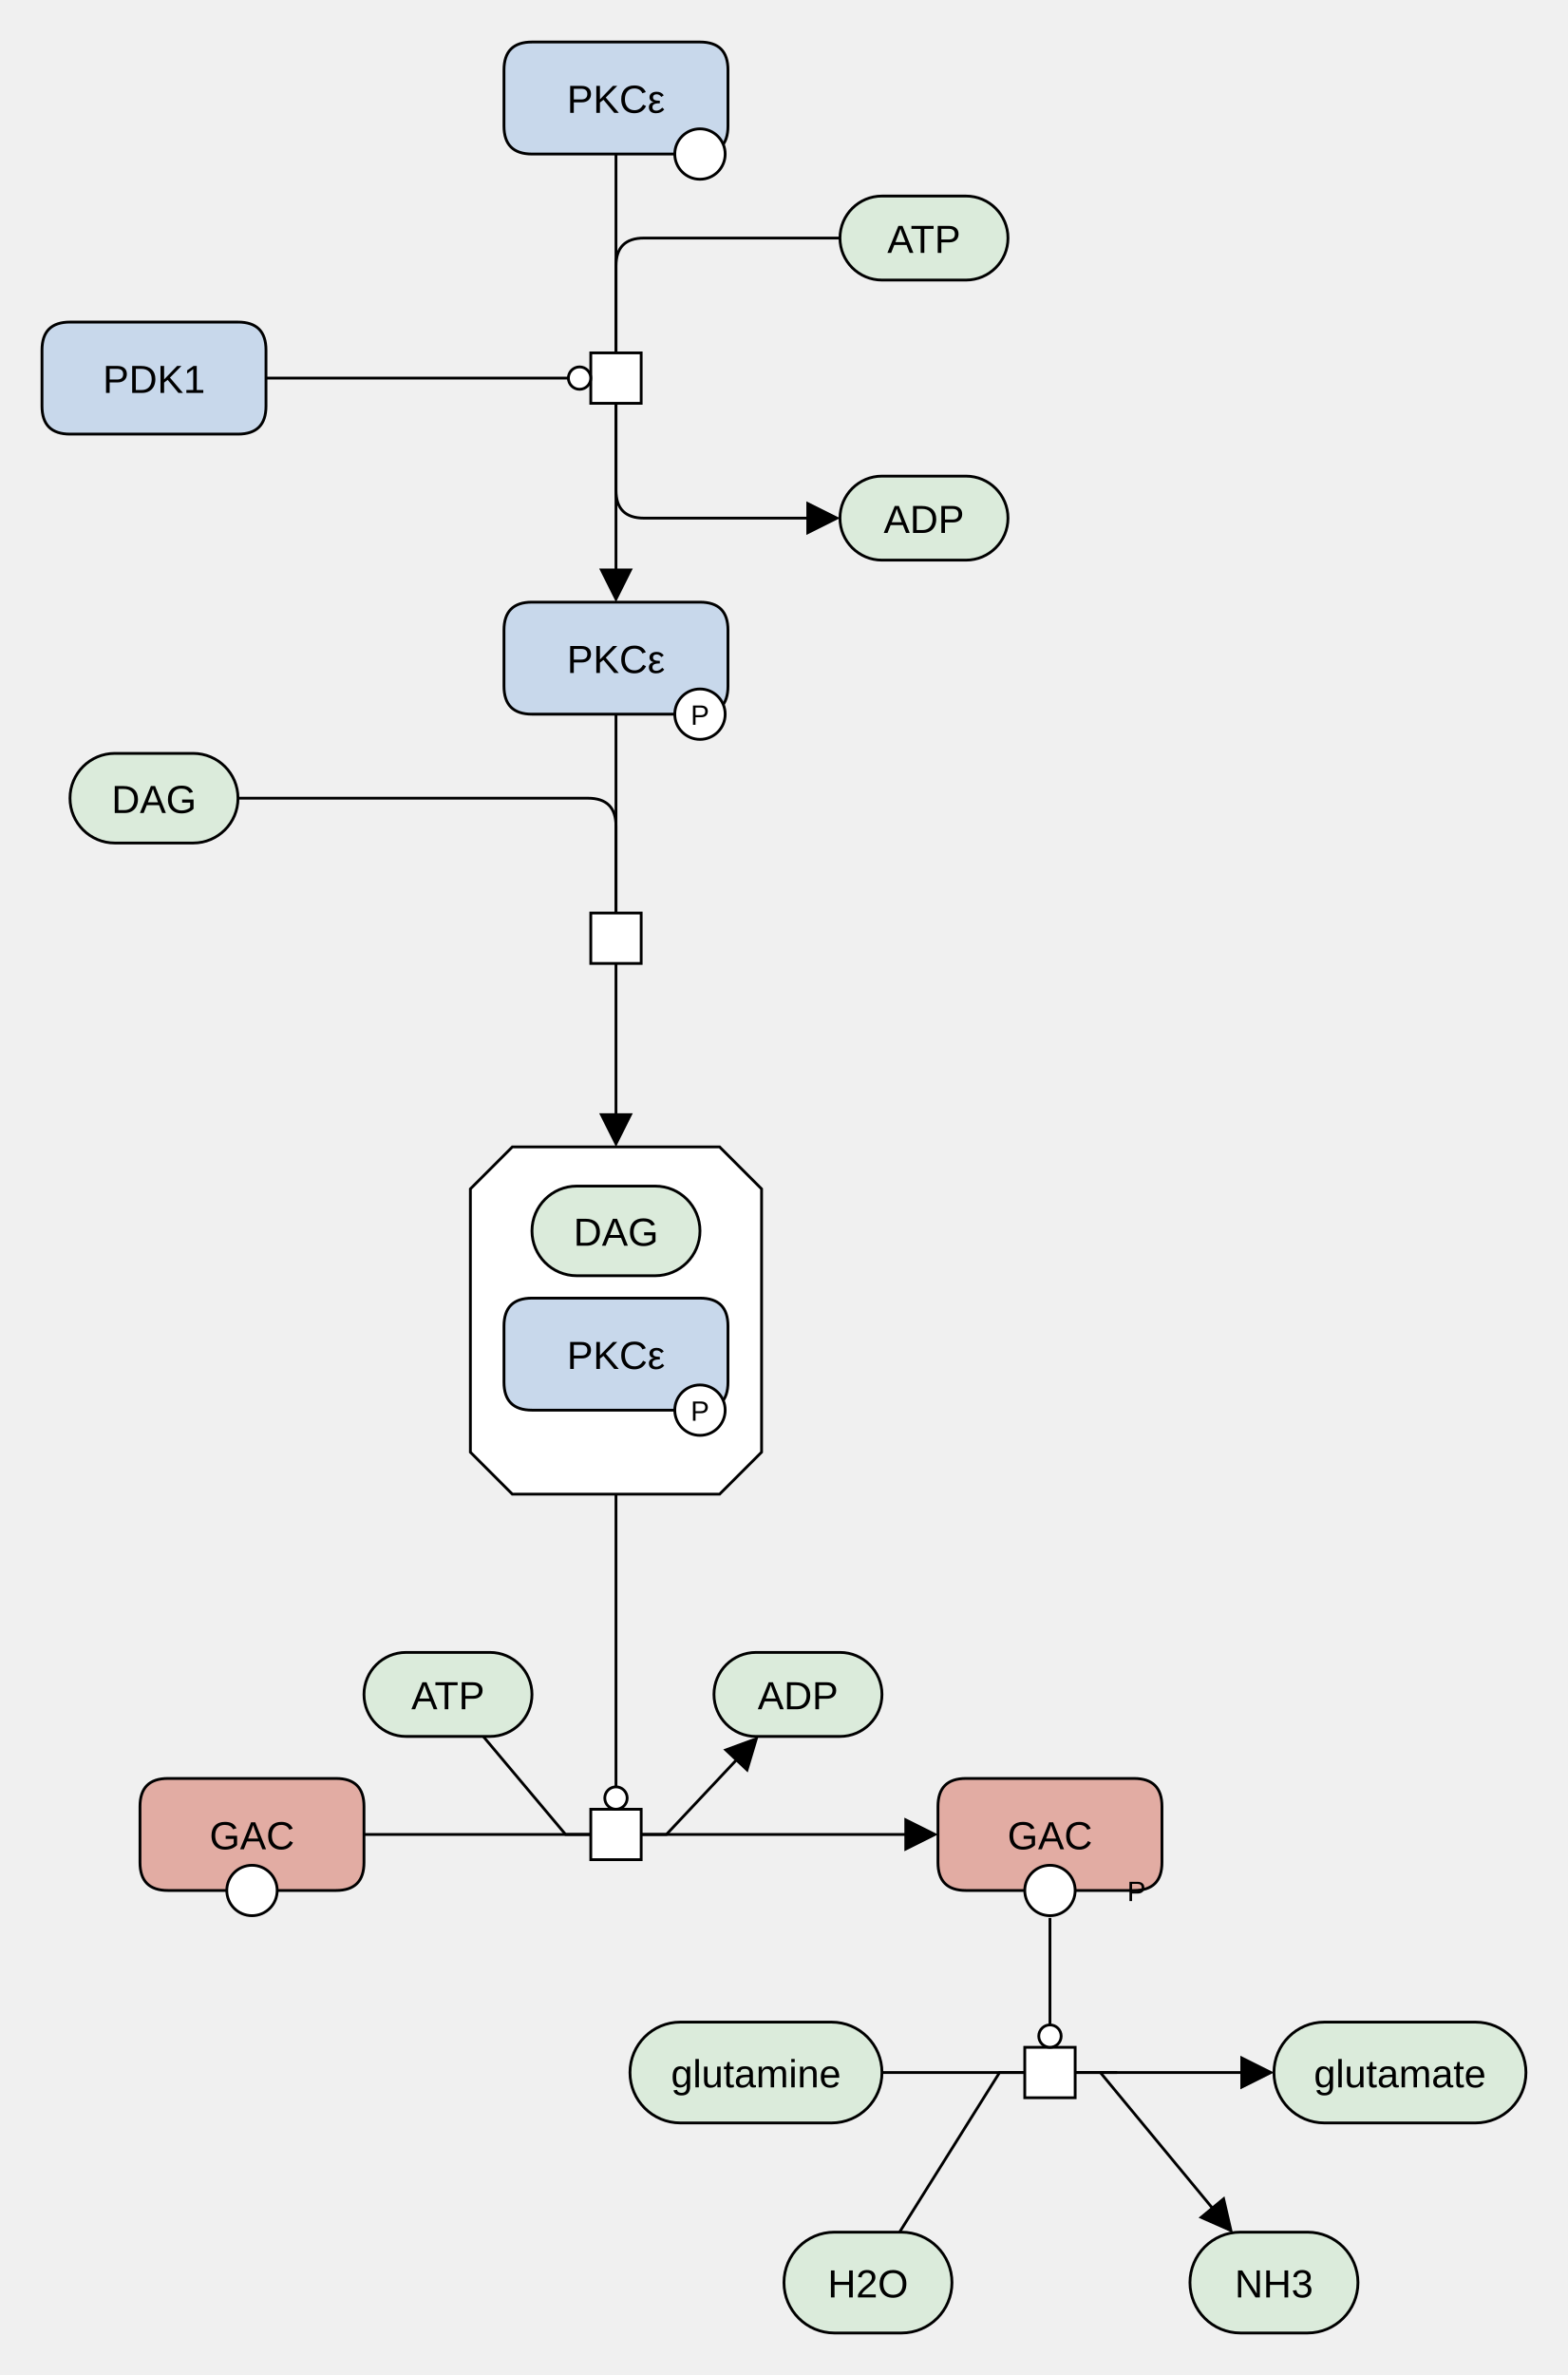
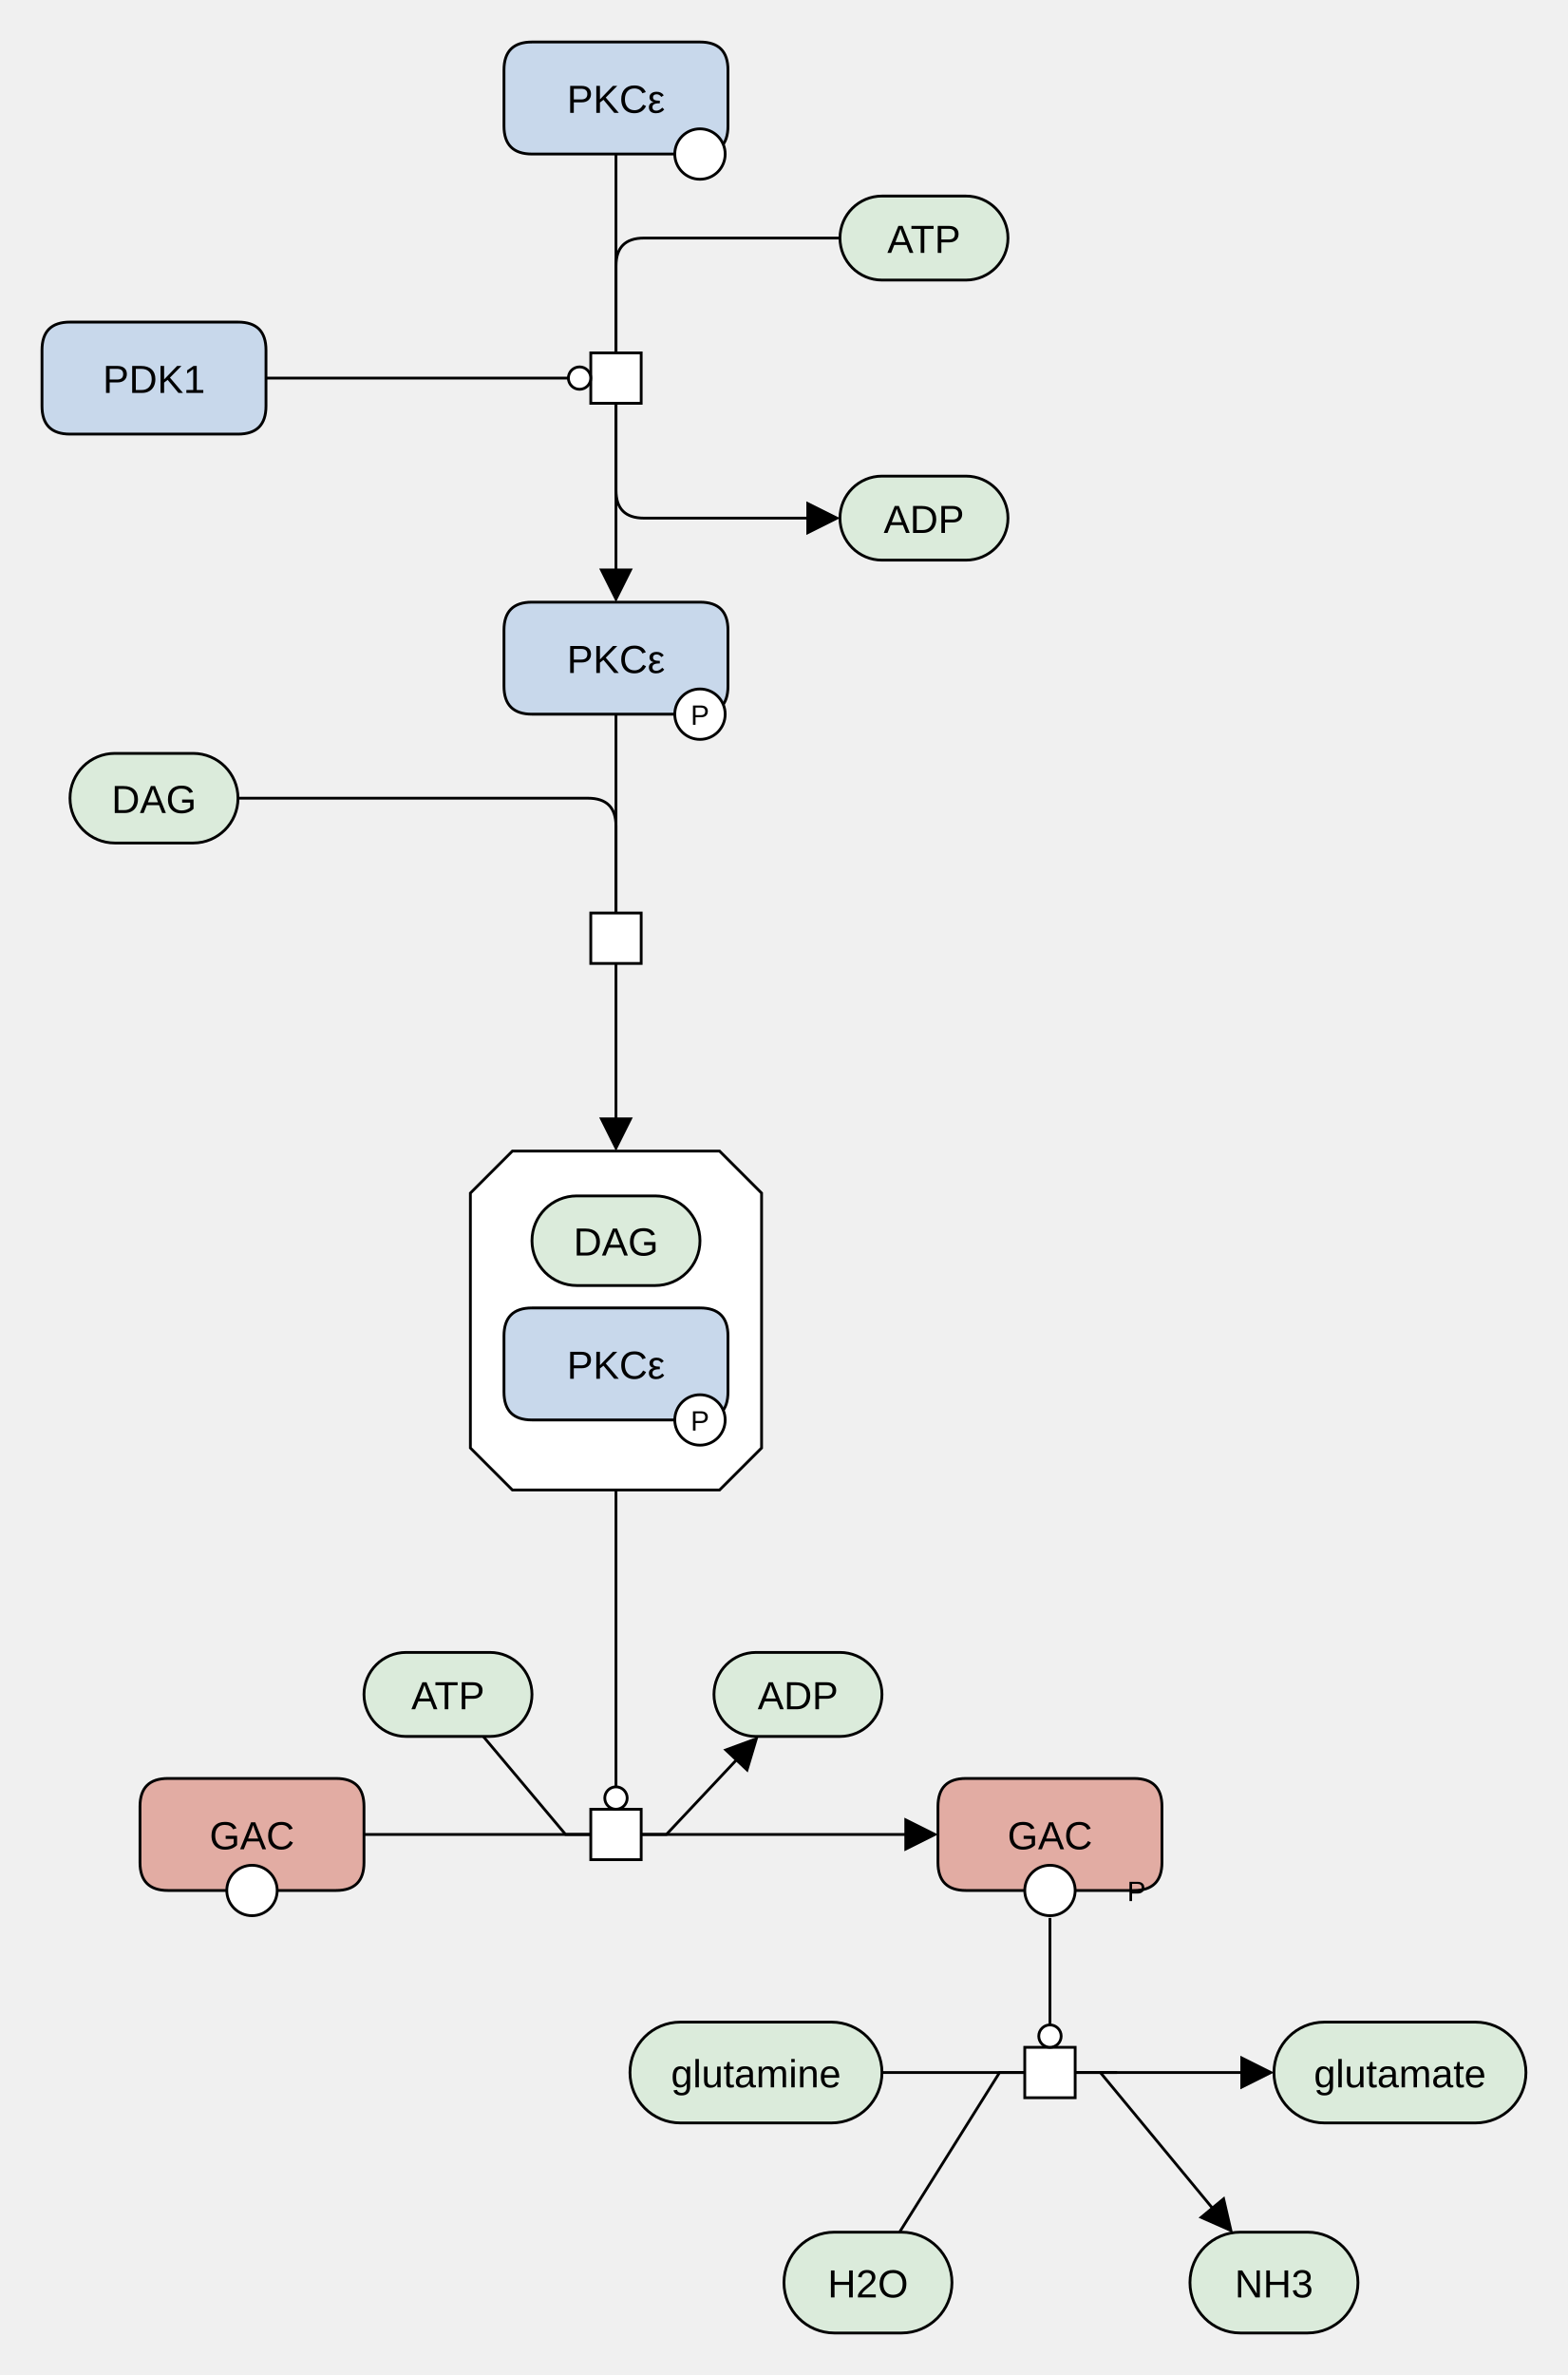
<svg xmlns="http://www.w3.org/2000/svg" width="560" height="848" viewBox="0 0 560 848" stroke-linecap="butt" stroke-miterlimit="10">
  <g transform="translate(-125,265)">
-     <path d="M308 144.5 L382 144.5 L397 159.5 L397 253.5 L382 268.5 L308 268.5 L293 253.5 L293 159.5 Z" fill="#FFFFFF" stroke="none" />
-     <path d="M308 144.5 L382 144.5 L397 159.5 L397 253.5 L382 268.5 L308 268.5 L293 253.5 L293 159.5 Z" fill="none" stroke="#000000" />
-     <path d="M315 174.5 C315 165.663 322.163 158.5 331 158.5 L359 158.5 C367.837 158.5 375 165.663 375 174.5 L375 174.5 C375 183.337 367.837 190.5 359 190.5 L331 190.5 C322.163 190.5 315 183.337 315 174.5 Z" fill="#DBEBDB" stroke="none" />
-     <path d="M315 174.5 C315 165.663 322.163 158.5 331 158.5 L359 158.5 C367.837 158.5 375 165.663 375 174.5 L375 174.5 C375 183.337 367.837 190.5 359 190.5 L331 190.5 C322.163 190.5 315 183.337 315 174.5 Z" fill="none" stroke="#000000" />
-     <text x="345" y="179.791" text-anchor="middle" font-family="'Dialog', Arial, Helvetica, sans-serif" font-size="14" fill="#000000" stroke="none" xml:space="preserve">DAG</text>
-     <path d="M305 208.5 Q305 198.5 315 198.5 L375 198.5 Q385 198.5 385 208.5 L385 228.5 Q385 238.5 375 238.5 L315 238.5 Q305 238.5 305 228.5 Z" fill="#C8D8EB" stroke="none" />
-     <path d="M305 208.5 Q305 198.5 315 198.5 L375 198.5 Q385 198.5 385 208.5 L385 228.5 Q385 238.5 375 238.5 L315 238.5 Q305 238.5 305 228.5 Z" fill="none" stroke="#000000" />
-     <text x="345" y="223.791" text-anchor="middle" font-family="'Dialog', Arial, Helvetica, sans-serif" font-size="14" fill="#000000" stroke="none" xml:space="preserve">PKCε</text>
-     <path d="M366 238.5 C366 233.529 370.029 229.5 375 229.5 L375 229.5 C379.971 229.5 384 233.529 384 238.5 L384 238.5 C384 243.471 379.971 247.5 375 247.5 L375 247.5 C370.029 247.5 366 243.471 366 238.5 Z" fill="#FFFFFF" stroke="none" />
-     <path d="M366 238.5 C366 233.529 370.029 229.5 375 229.5 L375 229.5 C379.971 229.5 384 233.529 384 238.5 L384 238.5 C384 243.471 379.971 247.5 375 247.5 L375 247.5 C370.029 247.5 366 243.471 366 238.5 Z" fill="none" stroke="#000000" />
-     <text x="375" y="242.28" text-anchor="middle" font-family="'Dialog', Arial, Helvetica, sans-serif" font-size="10" fill="#000000" stroke="none" xml:space="preserve">P</text>
+     <path d="M308 146 L382 146 L397 161 L397 252 L382 267 L308 267 L293 252 L293 161 Z" fill="#FFFFFF" stroke="none" />
+     <path d="M308 146 L382 146 L397 161 L397 252 L382 267 L308 267 L293 252 L293 161 Z" fill="none" stroke="#000000" />
+     <path d="M315 178 C315 169.163 322.163 162 331 162 L359 162 C367.837 162 375 169.163 375 178 L375 178 C375 186.837 367.837 194 359 194 L331 194 C322.163 194 315 186.837 315 178 Z" fill="#DBEBDB" stroke="none" />
+     <path d="M315 178 C315 169.163 322.163 162 331 162 L359 162 C367.837 162 375 169.163 375 178 L375 178 C375 186.837 367.837 194 359 194 L331 194 C322.163 194 315 186.837 315 178 Z" fill="none" stroke="#000000" />
+     <text x="345" y="183.291" text-anchor="middle" font-family="'Dialog', Arial, Helvetica, sans-serif" font-size="14" fill="#000000" stroke="none" xml:space="preserve">DAG</text>
+     <path d="M305 212 Q305 202 315 202 L375 202 Q385 202 385 212 L385 232 Q385 242 375 242 L315 242 Q305 242 305 232 Z" fill="#C8D8EB" stroke="none" />
+     <path d="M305 212 Q305 202 315 202 L375 202 Q385 202 385 212 L385 232 Q385 242 375 242 L315 242 Q305 242 305 232 Z" fill="none" stroke="#000000" />
+     <text x="345" y="227.291" text-anchor="middle" font-family="'Dialog', Arial, Helvetica, sans-serif" font-size="14" fill="#000000" stroke="none" xml:space="preserve">PKCε</text>
+     <path d="M366 242 C366 237.029 370.029 233 375 233 L375 233 C379.971 233 384 237.029 384 242 L384 242 C384 246.971 379.971 251 375 251 L375 251 C370.029 251 366 246.971 366 242 Z" fill="#FFFFFF" stroke="none" />
+     <path d="M366 242 C366 237.029 370.029 233 375 233 L375 233 C379.971 233 384 237.029 384 242 L384 242 C384 246.971 379.971 251 375 251 L375 251 C370.029 251 366 246.971 366 242 Z" fill="none" stroke="#000000" />
+     <text x="375" y="245.78" text-anchor="middle" font-family="'Dialog', Arial, Helvetica, sans-serif" font-size="10" fill="#000000" stroke="none" xml:space="preserve">P</text>
    <path d="M150 20 C150 11.163 157.163 4 166 4 L194 4 C202.837 4 210 11.163 210 20 L210 20 C210 28.837 202.837 36 194 36 L166 36 C157.163 36 150 28.837 150 20 Z" fill="#DBEBDB" stroke="none" />
    <path d="M150 20 C150 11.163 157.163 4 166 4 L194 4 C202.837 4 210 11.163 210 20 L210 20 C210 28.837 202.837 36 194 36 L166 36 C157.163 36 150 28.837 150 20 Z" fill="none" stroke="#000000" />
    <text x="180" y="25.291" text-anchor="middle" font-family="'Dialog', Arial, Helvetica, sans-serif" font-size="14" fill="#000000" stroke="none" xml:space="preserve">DAG</text>
    <path d="M336 61 L354 61 L354 79 L336 79 Z" fill="#FFFFFF" stroke="none" />
    <path d="M336 61 L354 61 L354 79 L336 79 Z" fill="none" stroke="#000000" />
    <path d="M305 -40 Q305 -50 315 -50 L375 -50 Q385 -50 385 -40 L385 -20 Q385 -10 375 -10 L315 -10 Q305 -10 305 -20 Z" fill="#C8D8EB" stroke="none" />
    <path d="M305 -40 Q305 -50 315 -50 L375 -50 Q385 -50 385 -40 L385 -20 Q385 -10 375 -10 L315 -10 Q305 -10 305 -20 Z" fill="none" stroke="#000000" />
    <text x="345" y="-24.709" text-anchor="middle" font-family="'Dialog', Arial, Helvetica, sans-serif" font-size="14" fill="#000000" stroke="none" xml:space="preserve">PKCε</text>
    <path d="M366 -10 C366 -14.971 370.029 -19 375 -19 L375 -19 C379.971 -19 384 -14.971 384 -10 L384 -10 C384 -5.029 379.971 -1 375 -1 L375 -1 C370.029 -1 366 -5.029 366 -10 Z" fill="#FFFFFF" stroke="none" />
    <path d="M366 -10 C366 -14.971 370.029 -19 375 -19 L375 -19 C379.971 -19 384 -14.971 384 -10 L384 -10 C384 -5.029 379.971 -1 375 -1 L375 -1 C370.029 -1 366 -5.029 366 -10 Z" fill="none" stroke="#000000" />
    <text x="375" y="-6.221" text-anchor="middle" font-family="'Dialog', Arial, Helvetica, sans-serif" font-size="10" fill="#000000" stroke="none" xml:space="preserve">P</text>
    <path d="M425 -80 C425 -88.284 431.716 -95 440 -95 L470 -95 C478.284 -95 485 -88.284 485 -80 L485 -80 C485 -71.716 478.284 -65 470 -65 L440 -65 C431.716 -65 425 -71.716 425 -80 Z" fill="#DBEBDB" stroke="none" />
    <path d="M425 -80 C425 -88.284 431.716 -95 440 -95 L470 -95 C478.284 -95 485 -88.284 485 -80 L485 -80 C485 -71.716 478.284 -65 470 -65 L440 -65 C431.716 -65 425 -71.716 425 -80 Z" fill="none" stroke="#000000" />
    <text x="455" y="-74.709" text-anchor="middle" font-family="'Dialog', Arial, Helvetica, sans-serif" font-size="14" fill="#000000" stroke="none" xml:space="preserve">ADP</text>
    <path d="M425 -180 C425 -188.285 431.716 -195 440 -195 L470 -195 C478.284 -195 485 -188.285 485 -180 L485 -180 C485 -171.715 478.284 -165 470 -165 L440 -165 C431.716 -165 425 -171.715 425 -180 Z" fill="#DBEBDB" stroke="none" />
    <path d="M425 -180 C425 -188.285 431.716 -195 440 -195 L470 -195 C478.284 -195 485 -188.285 485 -180 L485 -180 C485 -171.715 478.284 -165 470 -165 L440 -165 C431.716 -165 425 -171.715 425 -180 Z" fill="none" stroke="#000000" />
    <text x="455" y="-174.709" text-anchor="middle" font-family="'Dialog', Arial, Helvetica, sans-serif" font-size="14" fill="#000000" stroke="none" xml:space="preserve">ATP</text>
    <path d="M140 -140 Q140 -150 150 -150 L210 -150 Q220 -150 220 -140 L220 -120 Q220 -110 210 -110 L150 -110 Q140 -110 140 -120 Z" fill="#C8D8EB" stroke="none" />
    <path d="M140 -140 Q140 -150 150 -150 L210 -150 Q220 -150 220 -140 L220 -120 Q220 -110 210 -110 L150 -110 Q140 -110 140 -120 Z" fill="none" stroke="#000000" />
    <text x="180" y="-124.709" text-anchor="middle" font-family="'Dialog', Arial, Helvetica, sans-serif" font-size="14" fill="#000000" stroke="none" xml:space="preserve">PDK1</text>
    <path d="M336 -139 L354 -139 L354 -121 L336 -121 Z" fill="#FFFFFF" stroke="none" />
    <path d="M336 -139 L354 -139 L354 -121 L336 -121 Z" fill="none" stroke="#000000" />
    <path d="M305 -240 Q305 -250 315 -250 L375 -250 Q385 -250 385 -240 L385 -220 Q385 -210 375 -210 L315 -210 Q305 -210 305 -220 Z" fill="#C8D8EB" stroke="none" />
    <path d="M305 -240 Q305 -250 315 -250 L375 -250 Q385 -250 385 -240 L385 -220 Q385 -210 375 -210 L315 -210 Q305 -210 305 -220 Z" fill="none" stroke="#000000" />
    <text x="345" y="-224.709" text-anchor="middle" font-family="'Dialog', Arial, Helvetica, sans-serif" font-size="14" fill="#000000" stroke="none" xml:space="preserve">PKCε</text>
    <path d="M366 -210 C366 -214.971 370.029 -219 375 -219 L375 -219 C379.971 -219 384 -214.971 384 -210 L384 -210 C384 -205.029 379.971 -201 375 -201 L375 -201 C370.029 -201 366 -205.029 366 -210 Z" fill="#FFFFFF" stroke="none" />
    <path d="M366 -210 C366 -214.971 370.029 -219 375 -219 L375 -219 C379.971 -219 384 -214.971 384 -210 L384 -210 C384 -205.029 379.971 -201 375 -201 L375 -201 C370.029 -201 366 -205.029 366 -210 Z" fill="none" stroke="#000000" />
    <path d="M175 380 Q175 370 185 370 L245 370 Q255 370 255 380 L255 400 Q255 410 245 410 L185 410 Q175 410 175 400 Z" fill="#E2ACA3" stroke="none" />
    <path d="M175 380 Q175 370 185 370 L245 370 Q255 370 255 380 L255 400 Q255 410 245 410 L185 410 Q175 410 175 400 Z" fill="none" stroke="#000000" />
    <text x="215" y="395.291" text-anchor="middle" font-family="'Dialog', Arial, Helvetica, sans-serif" font-size="14" fill="#000000" stroke="none" xml:space="preserve">GAC</text>
    <path d="M206 410 C206 405.029 210.029 401 215 401 L215 401 C219.971 401 224 405.029 224 410 L224 410 C224 414.971 219.971 419 215 419 L215 419 C210.029 419 206 414.971 206 410 Z" fill="#FFFFFF" stroke="none" />
    <path d="M206 410 C206 405.029 210.029 401 215 401 L215 401 C219.971 401 224 405.029 224 410 L224 410 C224 414.971 219.971 419 215 419 L215 419 C210.029 419 206 414.971 206 410 Z" fill="none" stroke="#000000" />
    <path d="M350 475 C350 465.059 358.059 457 368 457 L422 457 C431.941 457 440 465.059 440 475 L440 475 C440 484.941 431.941 493 422 493 L368 493 C358.059 493 350 484.941 350 475 Z" fill="#DBEBDB" stroke="none" />
    <path d="M350 475 C350 465.059 358.059 457 368 457 L422 457 C431.941 457 440 465.059 440 475 L440 475 C440 484.941 431.941 493 422 493 L368 493 C358.059 493 350 484.941 350 475 Z" fill="none" stroke="#000000" />
    <text x="395" y="480.291" text-anchor="middle" font-family="'Dialog', Arial, Helvetica, sans-serif" font-size="14" fill="#000000" stroke="none" xml:space="preserve">glutamine</text>
    <path d="M405 550 C405 540.059 413.059 532 423 532 L447 532 C456.941 532 465 540.059 465 550 L465 550 C465 559.941 456.941 568 447 568 L423 568 C413.059 568 405 559.941 405 550 Z" fill="#DBEBDB" stroke="none" />
    <path d="M405 550 C405 540.059 413.059 532 423 532 L447 532 C456.941 532 465 540.059 465 550 L465 550 C465 559.941 456.941 568 447 568 L423 568 C413.059 568 405 559.941 405 550 Z" fill="none" stroke="#000000" />
    <text x="435" y="555.291" text-anchor="middle" font-family="'Dialog', Arial, Helvetica, sans-serif" font-size="14" fill="#000000" stroke="none" xml:space="preserve">H2O</text>
    <path d="M580 475 C580 465.059 588.059 457 598 457 L652 457 C661.941 457 670 465.059 670 475 L670 475 C670 484.941 661.941 493 652 493 L598 493 C588.059 493 580 484.941 580 475 Z" fill="#DBEBDB" stroke="none" />
    <path d="M580 475 C580 465.059 588.059 457 598 457 L652 457 C661.941 457 670 465.059 670 475 L670 475 C670 484.941 661.941 493 652 493 L598 493 C588.059 493 580 484.941 580 475 Z" fill="none" stroke="#000000" />
    <text x="625" y="480.291" text-anchor="middle" font-family="'Dialog', Arial, Helvetica, sans-serif" font-size="14" fill="#000000" stroke="none" xml:space="preserve">glutamate</text>
    <path d="M550 550 C550 540.059 558.059 532 568 532 L592 532 C601.941 532 610 540.059 610 550 L610 550 C610 559.941 601.941 568 592 568 L568 568 C558.059 568 550 559.941 550 550 Z" fill="#DBEBDB" stroke="none" />
    <path d="M550 550 C550 540.059 558.059 532 568 532 L592 532 C601.941 532 610 540.059 610 550 L610 550 C610 559.941 601.941 568 592 568 L568 568 C558.059 568 550 559.941 550 550 Z" fill="none" stroke="#000000" />
    <text x="580" y="555.291" text-anchor="middle" font-family="'Dialog', Arial, Helvetica, sans-serif" font-size="14" fill="#000000" stroke="none" xml:space="preserve">NH3</text>
    <path d="M460 380 Q460 370 470 370 L530 370 Q540 370 540 380 L540 400 Q540 410 530 410 L470 410 Q460 410 460 400 Z" fill="#E2ACA3" stroke="none" />
    <path d="M460 380 Q460 370 470 370 L530 370 Q540 370 540 380 L540 400 Q540 410 530 410 L470 410 Q460 410 460 400 Z" fill="none" stroke="#000000" />
    <text x="500" y="395.291" text-anchor="middle" font-family="'Dialog', Arial, Helvetica, sans-serif" font-size="14" fill="#000000" stroke="none" xml:space="preserve">GAC</text>
    <path d="M491 410 C491 405.029 495.029 401 500 401 L500 401 C504.971 401 509 405.029 509 410 L509 410 C509 414.971 504.971 419 500 419 L500 419 C495.029 419 491 414.971 491 410 Z" fill="#FFFFFF" stroke="none" />
    <path d="M491 410 C491 405.029 495.029 401 500 401 L500 401 C504.971 401 509 405.029 509 410 L509 410 C509 414.971 504.971 419 500 419 L500 419 C495.029 419 491 414.971 491 410 Z" fill="none" stroke="#000000" />
    <text x="534.233" y="413.779" text-anchor="end" font-family="'Dialog', Arial, Helvetica, sans-serif" font-size="10" fill="#000000" stroke="none" xml:space="preserve">P</text>
    <path d="M491 466 L509 466 L509 484 L491 484 Z" fill="#FFFFFF" stroke="none" />
    <path d="M491 466 L509 466 L509 484 L491 484 Z" fill="none" stroke="#000000" />
    <path d="M255 340 C255 331.716 261.716 325 270 325 L300 325 C308.284 325 315 331.716 315 340 L315 340 C315 348.284 308.284 355 300 355 L270 355 C261.716 355 255 348.284 255 340 Z" fill="#DBEBDB" stroke="none" />
    <path d="M255 340 C255 331.716 261.716 325 270 325 L300 325 C308.284 325 315 331.716 315 340 L315 340 C315 348.284 308.284 355 300 355 L270 355 C261.716 355 255 348.284 255 340 Z" fill="none" stroke="#000000" />
    <text x="285" y="345.291" text-anchor="middle" font-family="'Dialog', Arial, Helvetica, sans-serif" font-size="14" fill="#000000" stroke="none" xml:space="preserve">ATP</text>
    <path d="M336 381 L354 381 L354 399 L336 399 Z" fill="#FFFFFF" stroke="none" />
    <path d="M336 381 L354 381 L354 399 L336 399 Z" fill="none" stroke="#000000" />
    <path d="M380 340 C380 331.716 386.716 325 395 325 L425 325 C433.284 325 440 331.716 440 340 L440 340 C440 348.284 433.284 355 425 355 L395 355 C386.716 355 380 348.284 380 340 Z" fill="#DBEBDB" stroke="none" />
    <path d="M380 340 C380 331.716 386.716 325 395 325 L425 325 C433.284 325 440 331.716 440 340 L440 340 C440 348.284 433.284 355 425 355 L395 355 C386.716 355 380 348.284 380 340 Z" fill="none" stroke="#000000" />
    <text x="410" y="345.291" text-anchor="middle" font-family="'Dialog', Arial, Helvetica, sans-serif" font-size="14" fill="#000000" stroke="none" xml:space="preserve">ADP</text>
    <path d="M255 390 L327 390 L336 390" fill="none" stroke="#000000" />
    <path d="M354 390 L363 390 L449 390" fill="none" stroke="#000000" />
    <path d="M460 390 L448 396 L448 384 Z" fill="#000000" stroke="none" />
-     <path d="M345 268.5 L345 373" fill="none" stroke="#000000" />
+     <path d="M345 267 L345 373" fill="none" stroke="#000000" />
    <circle cx="345" cy="377" r="4" fill="white" stroke="#000000" />
    <path d="M440 475 L482 475 L491 475" fill="none" stroke="#000000" />
    <path d="M446.28 532 L482 475 L491 475" fill="none" stroke="#000000" />
    <path d="M509 475 L518 475 L569 475" fill="none" stroke="#000000" />
    <path d="M580 475 L568 481 L568 469 Z" fill="#000000" stroke="none" />
    <path d="M509 475 L524 475 L518 475 L558.333 523.79" fill="none" stroke="#000000" />
    <path d="M565.341 532.268 L553.071 526.842 L562.32 519.196 Z" fill="#000000" stroke="none" />
    <path d="M500 419.8 L500 458" fill="none" stroke="#000000" />
    <circle cx="500" cy="462" r="4" fill="white" stroke="#000000" />
    <path d="M297.6 355 L327 390 L336 390" fill="none" stroke="#000000" />
    <path d="M354 390 L363 390 L388.366 363.015" fill="none" stroke="#000000" />
    <path d="M395.9 355 L392.053 367.853 L383.309 359.634 Z" fill="#000000" stroke="none" />
    <path d="M345 -210 L345 -139" fill="none" stroke="#000000" />
    <path d="M345 -121 L345 -61" fill="none" stroke="#000000" />
    <path d="M345 -50 L339 -62 L351 -62 Z" fill="#000000" stroke="none" />
    <path d="M220 -130 L328 -130" fill="none" stroke="#000000" />
    <circle cx="332" cy="-130" r="4" fill="white" stroke="#000000" />
    <path d="M425 -180 L355 -180 Q345 -180 345 -170 L345 -139" fill="none" stroke="#000000" />
    <path d="M345 -121 L345 -90 Q345 -80 355 -80 L414 -80" fill="none" stroke="#000000" />
    <path d="M425 -80 L413 -74 L413 -86 Z" fill="#000000" stroke="none" />
    <path d="M345 -10 L345 61" fill="none" stroke="#000000" />
    <path d="M210 20 L335 20 Q345 20 345 30 L345 61" fill="none" stroke="#000000" />
-     <path d="M345 79 L345 133.5" fill="none" stroke="#000000" />
-     <path d="M345 144.5 L339 132.5 L351 132.5 Z" fill="#000000" stroke="none" />
+     <path d="M345 79 L345 135" fill="none" stroke="#000000" />
+     <path d="M345 146 L339 134 L351 134 Z" fill="#000000" stroke="none" />
  </g>
</svg>
